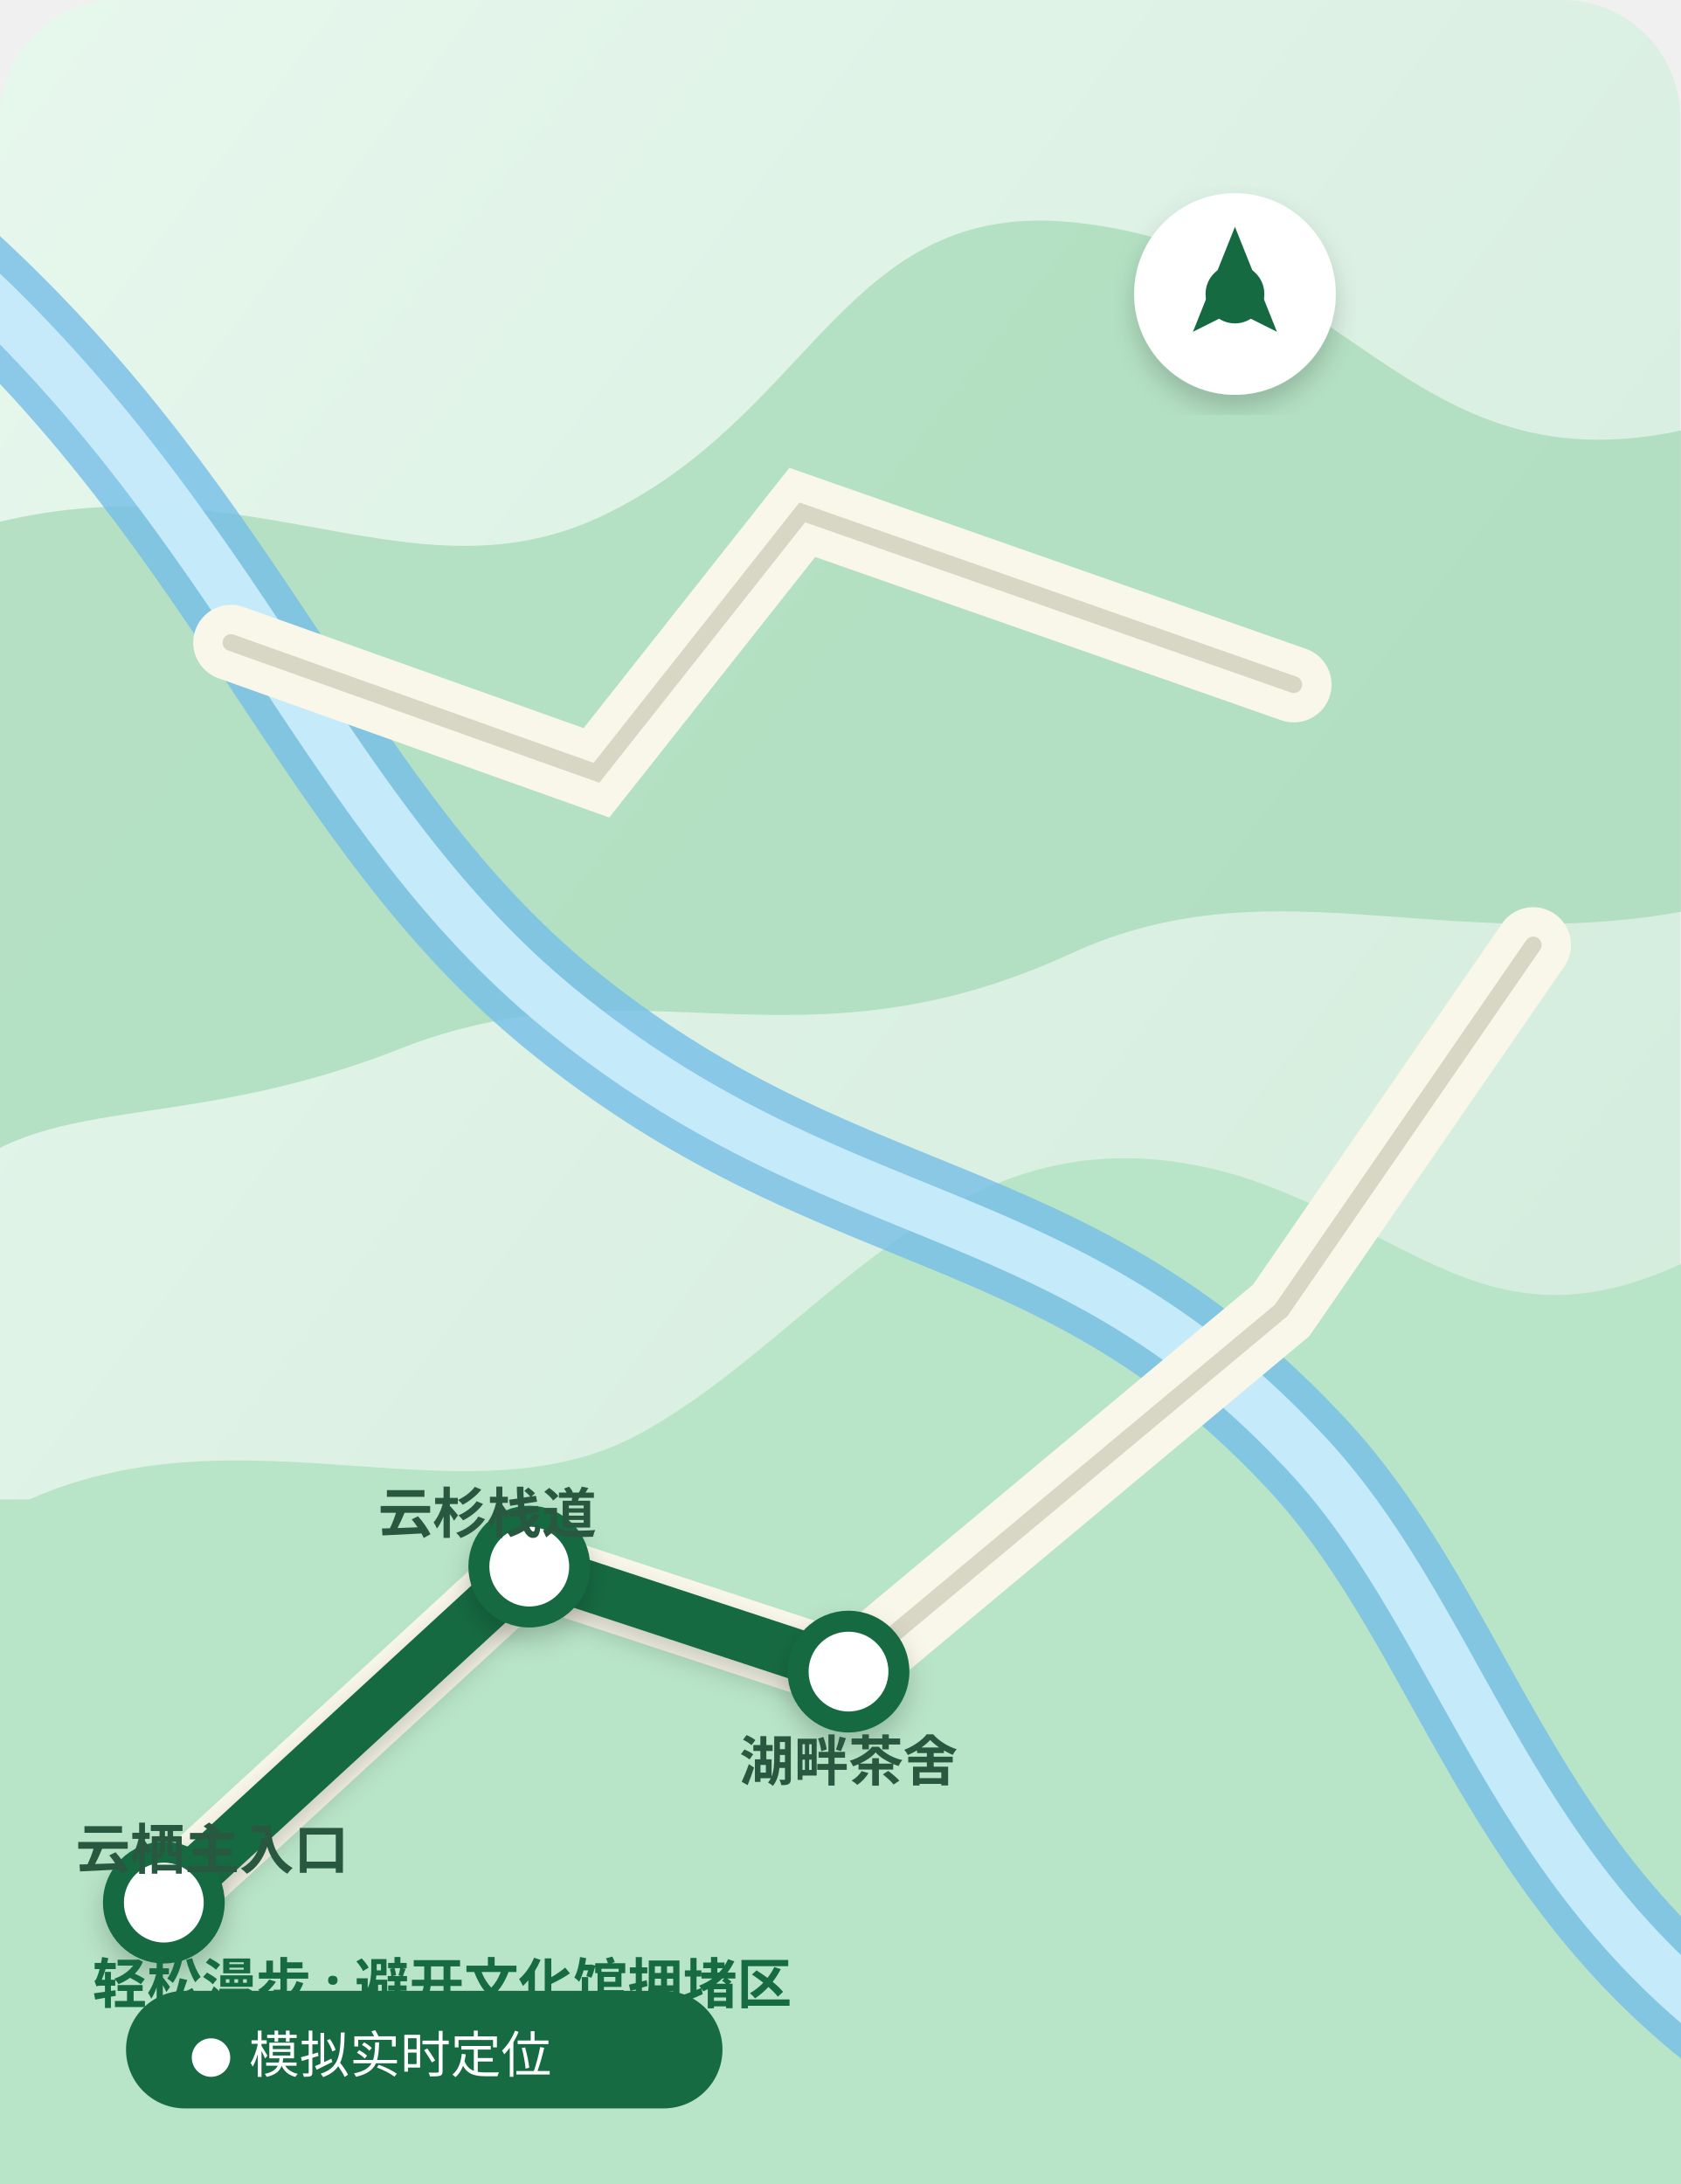
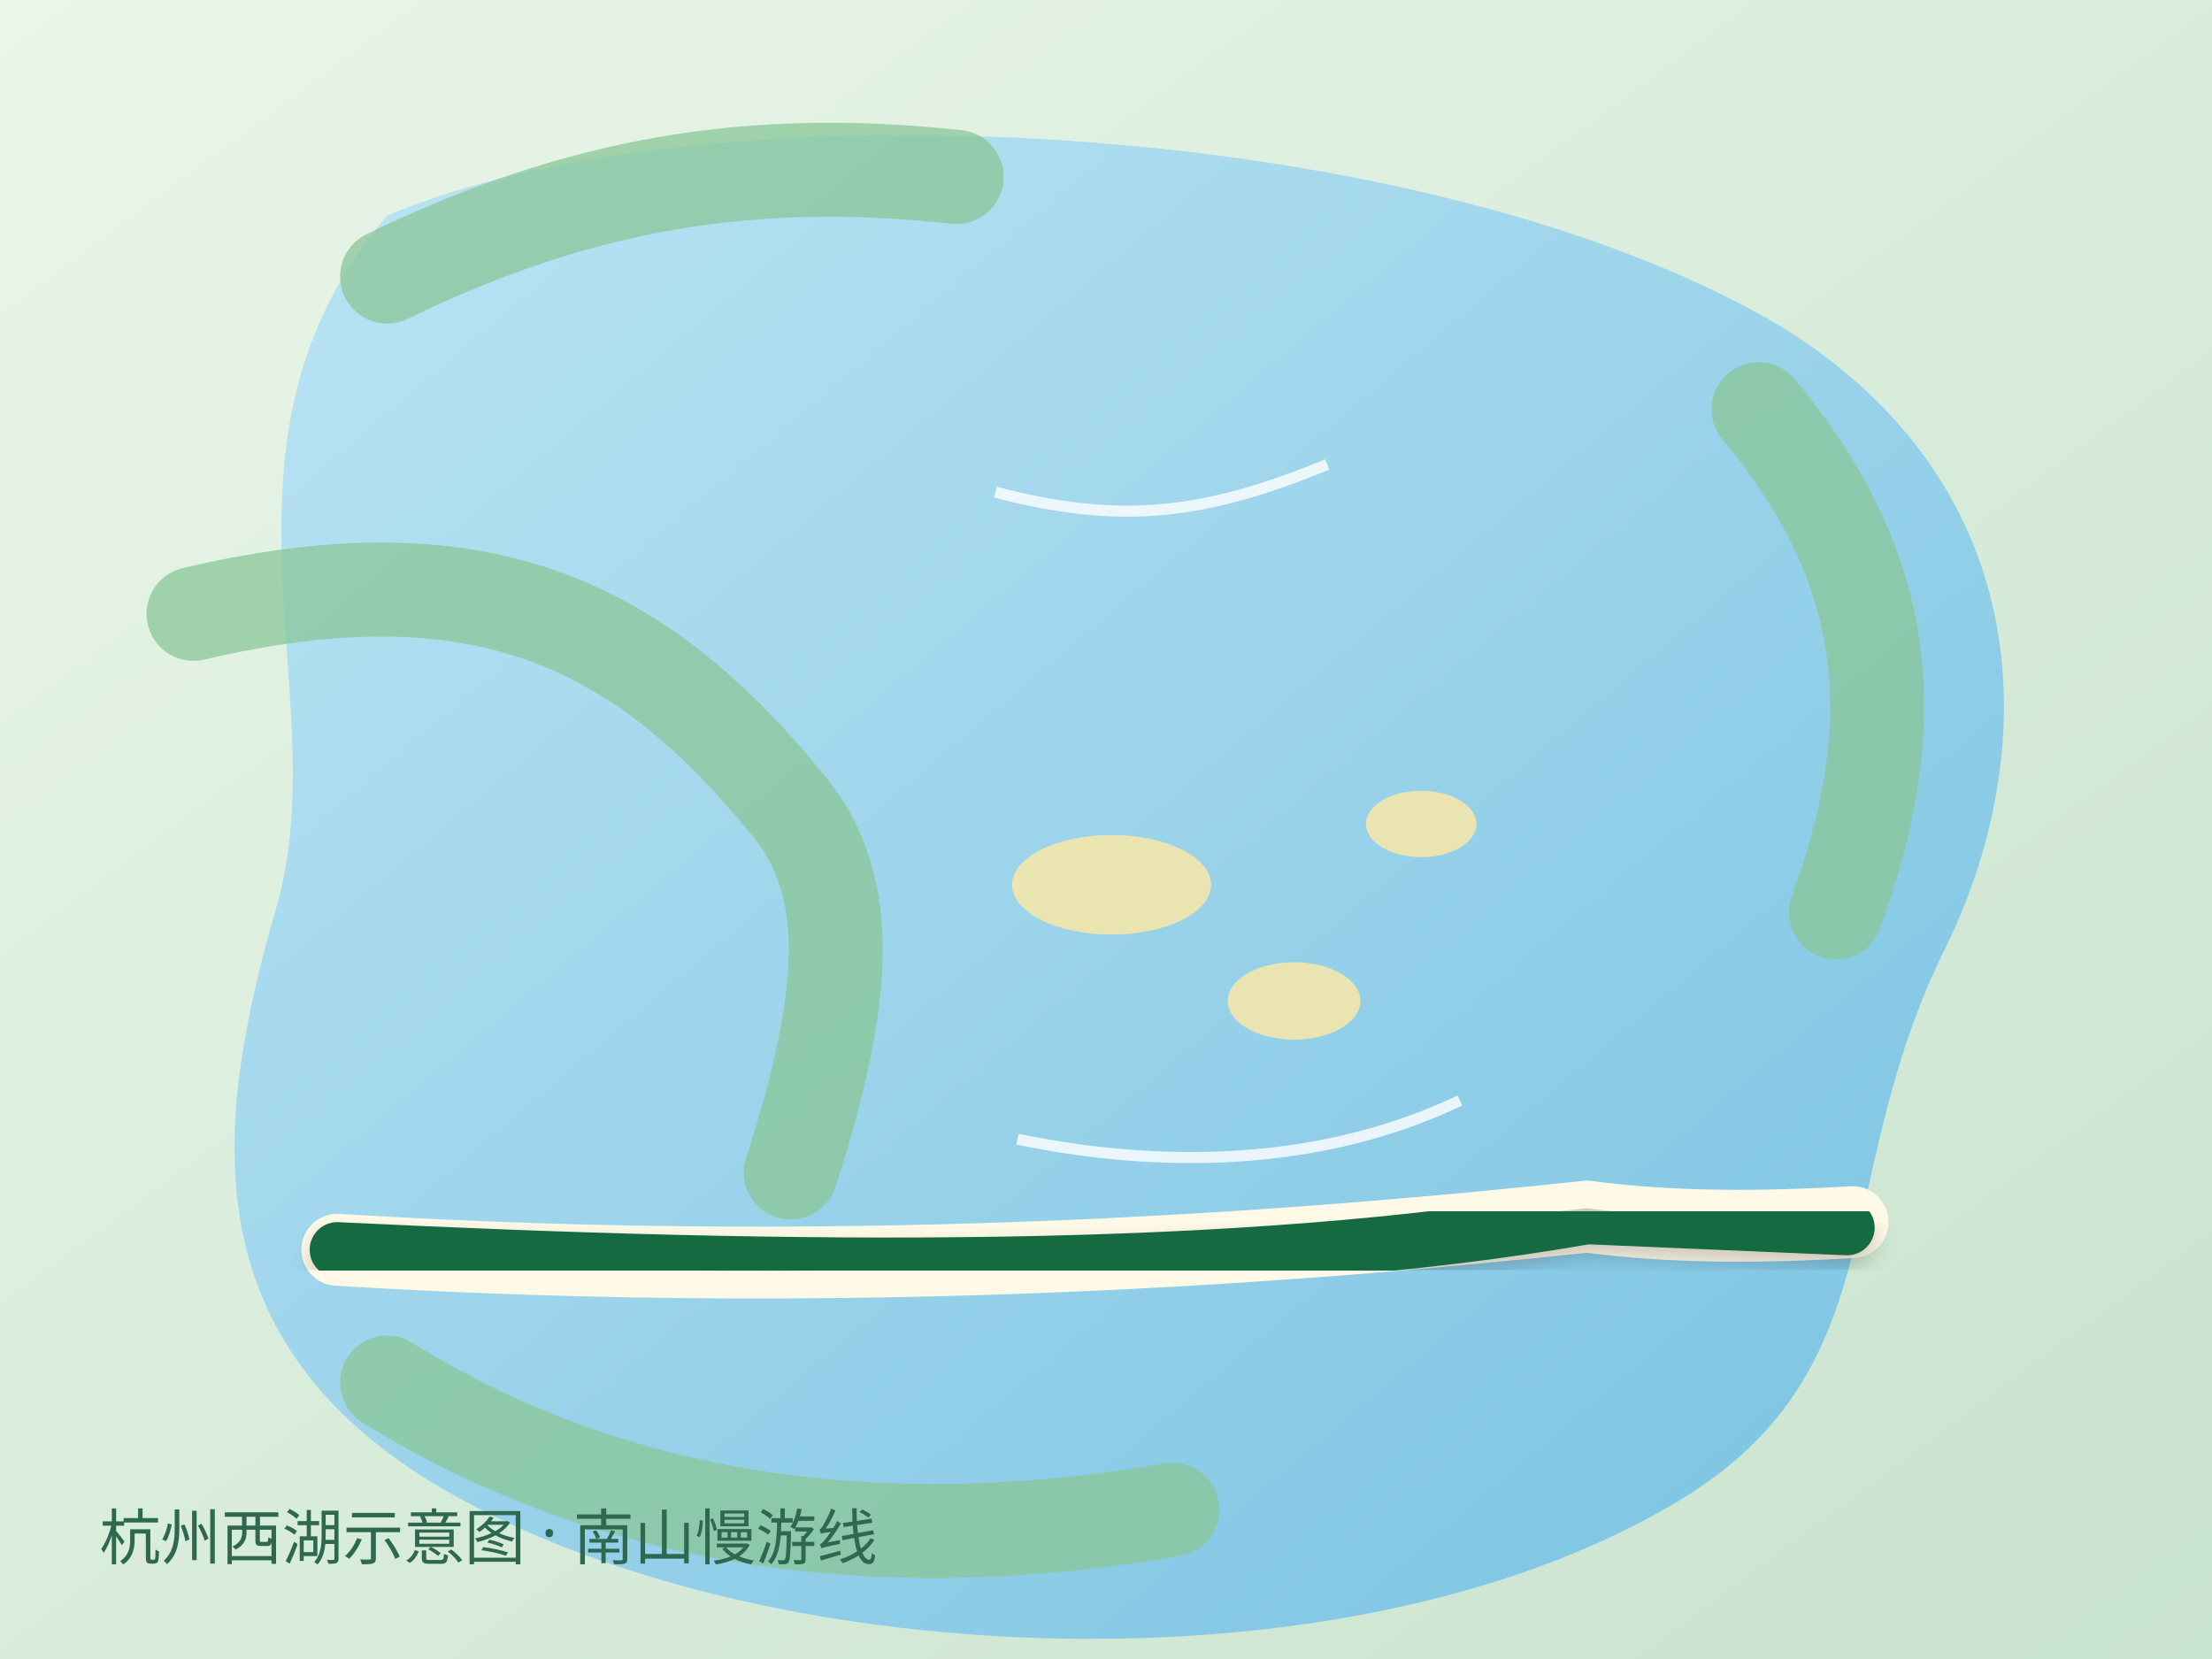
- <svg xmlns="http://www.w3.org/2000/svg" width="400" height="520" viewBox="0 0 400 520">
+ <svg xmlns="http://www.w3.org/2000/svg" width="400" height="300" viewBox="0 0 400 300">
  <defs>
-     <linearGradient id="bg" x1="0" y1="0" x2="1" y2="1">
-       <stop stop-color="#E7F7ED" />
-       <stop offset="1" stop-color="#CFEAD9" />
+     <linearGradient id="land" x1="0" y1="0" x2="1" y2="1">
+       <stop stop-color="#EAF6E8" />
+       <stop offset="1" stop-color="#C8E3CE" />
+     </linearGradient>
+     <linearGradient id="lake" x1="0" y1="0" x2="1" y2="1">
+       <stop stop-color="#BCE4F4" />
+       <stop offset="1" stop-color="#78C2E1" />
    </linearGradient>
    <filter id="shadow">
-       <feDropShadow dx="0" dy="3" stdDeviation="3" flood-opacity=".18" />
+       <feDropShadow dx="0" dy="2" stdDeviation="2" flood-opacity=".2" />
    </filter>
  </defs>
-   <rect width="400" height="520" rx="28" fill="url(#bg)" />
-   <path d="M-10 127C56 106 96 145 143 123c51-24 58-76 113-70 68 7 80 69 154 47v115c-62 15-105-11-155 12-65 30-102 1-158 22C45 270 13 260-10 280V127Z" fill="#A5D9B7" opacity=".75" />
-   <path d="M7 357c52-23 105 7 146-16 45-25 75-81 142-61 44 14 62 45 113 17v223H0V357Z" fill="#B8E4C7" />
-   <path d="M-10 64C58 126 77 194 133 240c66 54 119 44 176 104 38 39 48 99 105 141" stroke="#75BEE7" stroke-width="25" fill="none" opacity=".8" />
-   <path d="M-10 64C58 126 77 194 133 240c66 54 119 44 176 104 38 39 48 99 105 141" stroke="#C8ECFA" stroke-width="12" fill="none" opacity=".95" />
-   <g stroke="#F8F7E9" stroke-width="18" fill="none" stroke-linecap="round">
-     <path d="M39 453 126 373 202 398 305 312 365 225" />
-     <path d="M55 153 142 184 191 122 308 163" />
+   <rect width="400" height="300" fill="url(#land)" />
+   <path d="M70 39C126 15 256 20 322 59c47 29 47 77 30 112-22 44-8 79-53 103-62 34-167 27-221-6-44-27-39-66-28-104 11-38-15-84 20-125Z" fill="url(#lake)" />
+   <path d="M35 111C86 99 115 112 142 145 155 160 153 181 143 212M70 50c35-17 66-22 103-18M318 74c25 30 26 58 14 91M70 250c45 28 96 31 142 23" fill="none" stroke="#8AC799" stroke-width="17" stroke-linecap="round" opacity=".76" />
+   <path d="M335 221C318 222 302 222 287 220 240 225 158 232 61 226" fill="none" stroke="#FFF9E8" stroke-width="13" stroke-linecap="round" />
+   <path d="M335 221C318 222 302 222 287 220 240 225 158 232 61 226" fill="none" stroke="#CDCAB9" stroke-width="3" stroke-linecap="round" />
+   <path d="M334 222 287 220C224 231 143 230 61 226" fill="none" stroke="#176B43" stroke-width="10" stroke-linecap="round" stroke-linejoin="round" filter="url(#shadow)" />
+   <g fill="#F8E8A7" opacity=".85">
+     <ellipse cx="201" cy="160" rx="18" ry="9" />
+     <ellipse cx="234" cy="181" rx="12" ry="7" />
+     <ellipse cx="257" cy="149" rx="10" ry="6" />
  </g>
-   <g stroke="#D8D6C4" stroke-width="4" fill="none" stroke-linecap="round">
-     <path d="M39 453 126 373 202 398 305 312 365 225" />
-     <path d="M55 153 142 184 191 122 308 163" />
+   <g stroke="#fff" stroke-width="2" opacity=".8">
+     <path d="M180 89c23 6 38 4 60-5M184 206c29 6 57 4 80-7" fill="none" />
  </g>
-   <path d="M39 453 126 373 202 398" stroke="#176B43" stroke-width="12" fill="none" stroke-linecap="round" stroke-linejoin="round" filter="url(#shadow)" />
-   <g fill="#fff" stroke="#176B43" stroke-width="5" filter="url(#shadow)">
-     <circle cx="39" cy="453" r="12" />
-     <circle cx="126" cy="373" r="12" />
-     <circle cx="202" cy="398" r="12" />
-   </g>
-   <g font-family="sans-serif" font-size="13" fill="#28583F" font-weight="700">
-     <text x="18" y="445">云栖主入口</text>
-     <text x="90" y="365">云杉栈道</text>
-     <text x="176" y="424">湖畔茶舍</text>
-     <text x="22" y="477" fill="#176B43">轻松漫步 · 避开文化馆拥堵区</text>
-   </g>
-   <g transform="translate(294 70)" filter="url(#shadow)">
-     <circle cx="0" cy="0" r="24" fill="#fff" />
-     <path d="M0-16 10 9 0 4-10 9 0-16Z" fill="#176B43" />
-     <circle cx="0" cy="0" r="7" fill="#176B43" />
-   </g>
-   <g transform="translate(30 474)">
-     <rect width="142" height="28" rx="14" fill="#176B43" />
-     <text x="15" y="19" font-family="sans-serif" font-size="12" fill="#fff">● 模拟实时定位</text>
-   </g>
+   <text x="18" y="282" font-family="sans-serif" font-size="11" fill="#2F6850">杭州西湖示意图 · 南山慢游线</text>
</svg>
